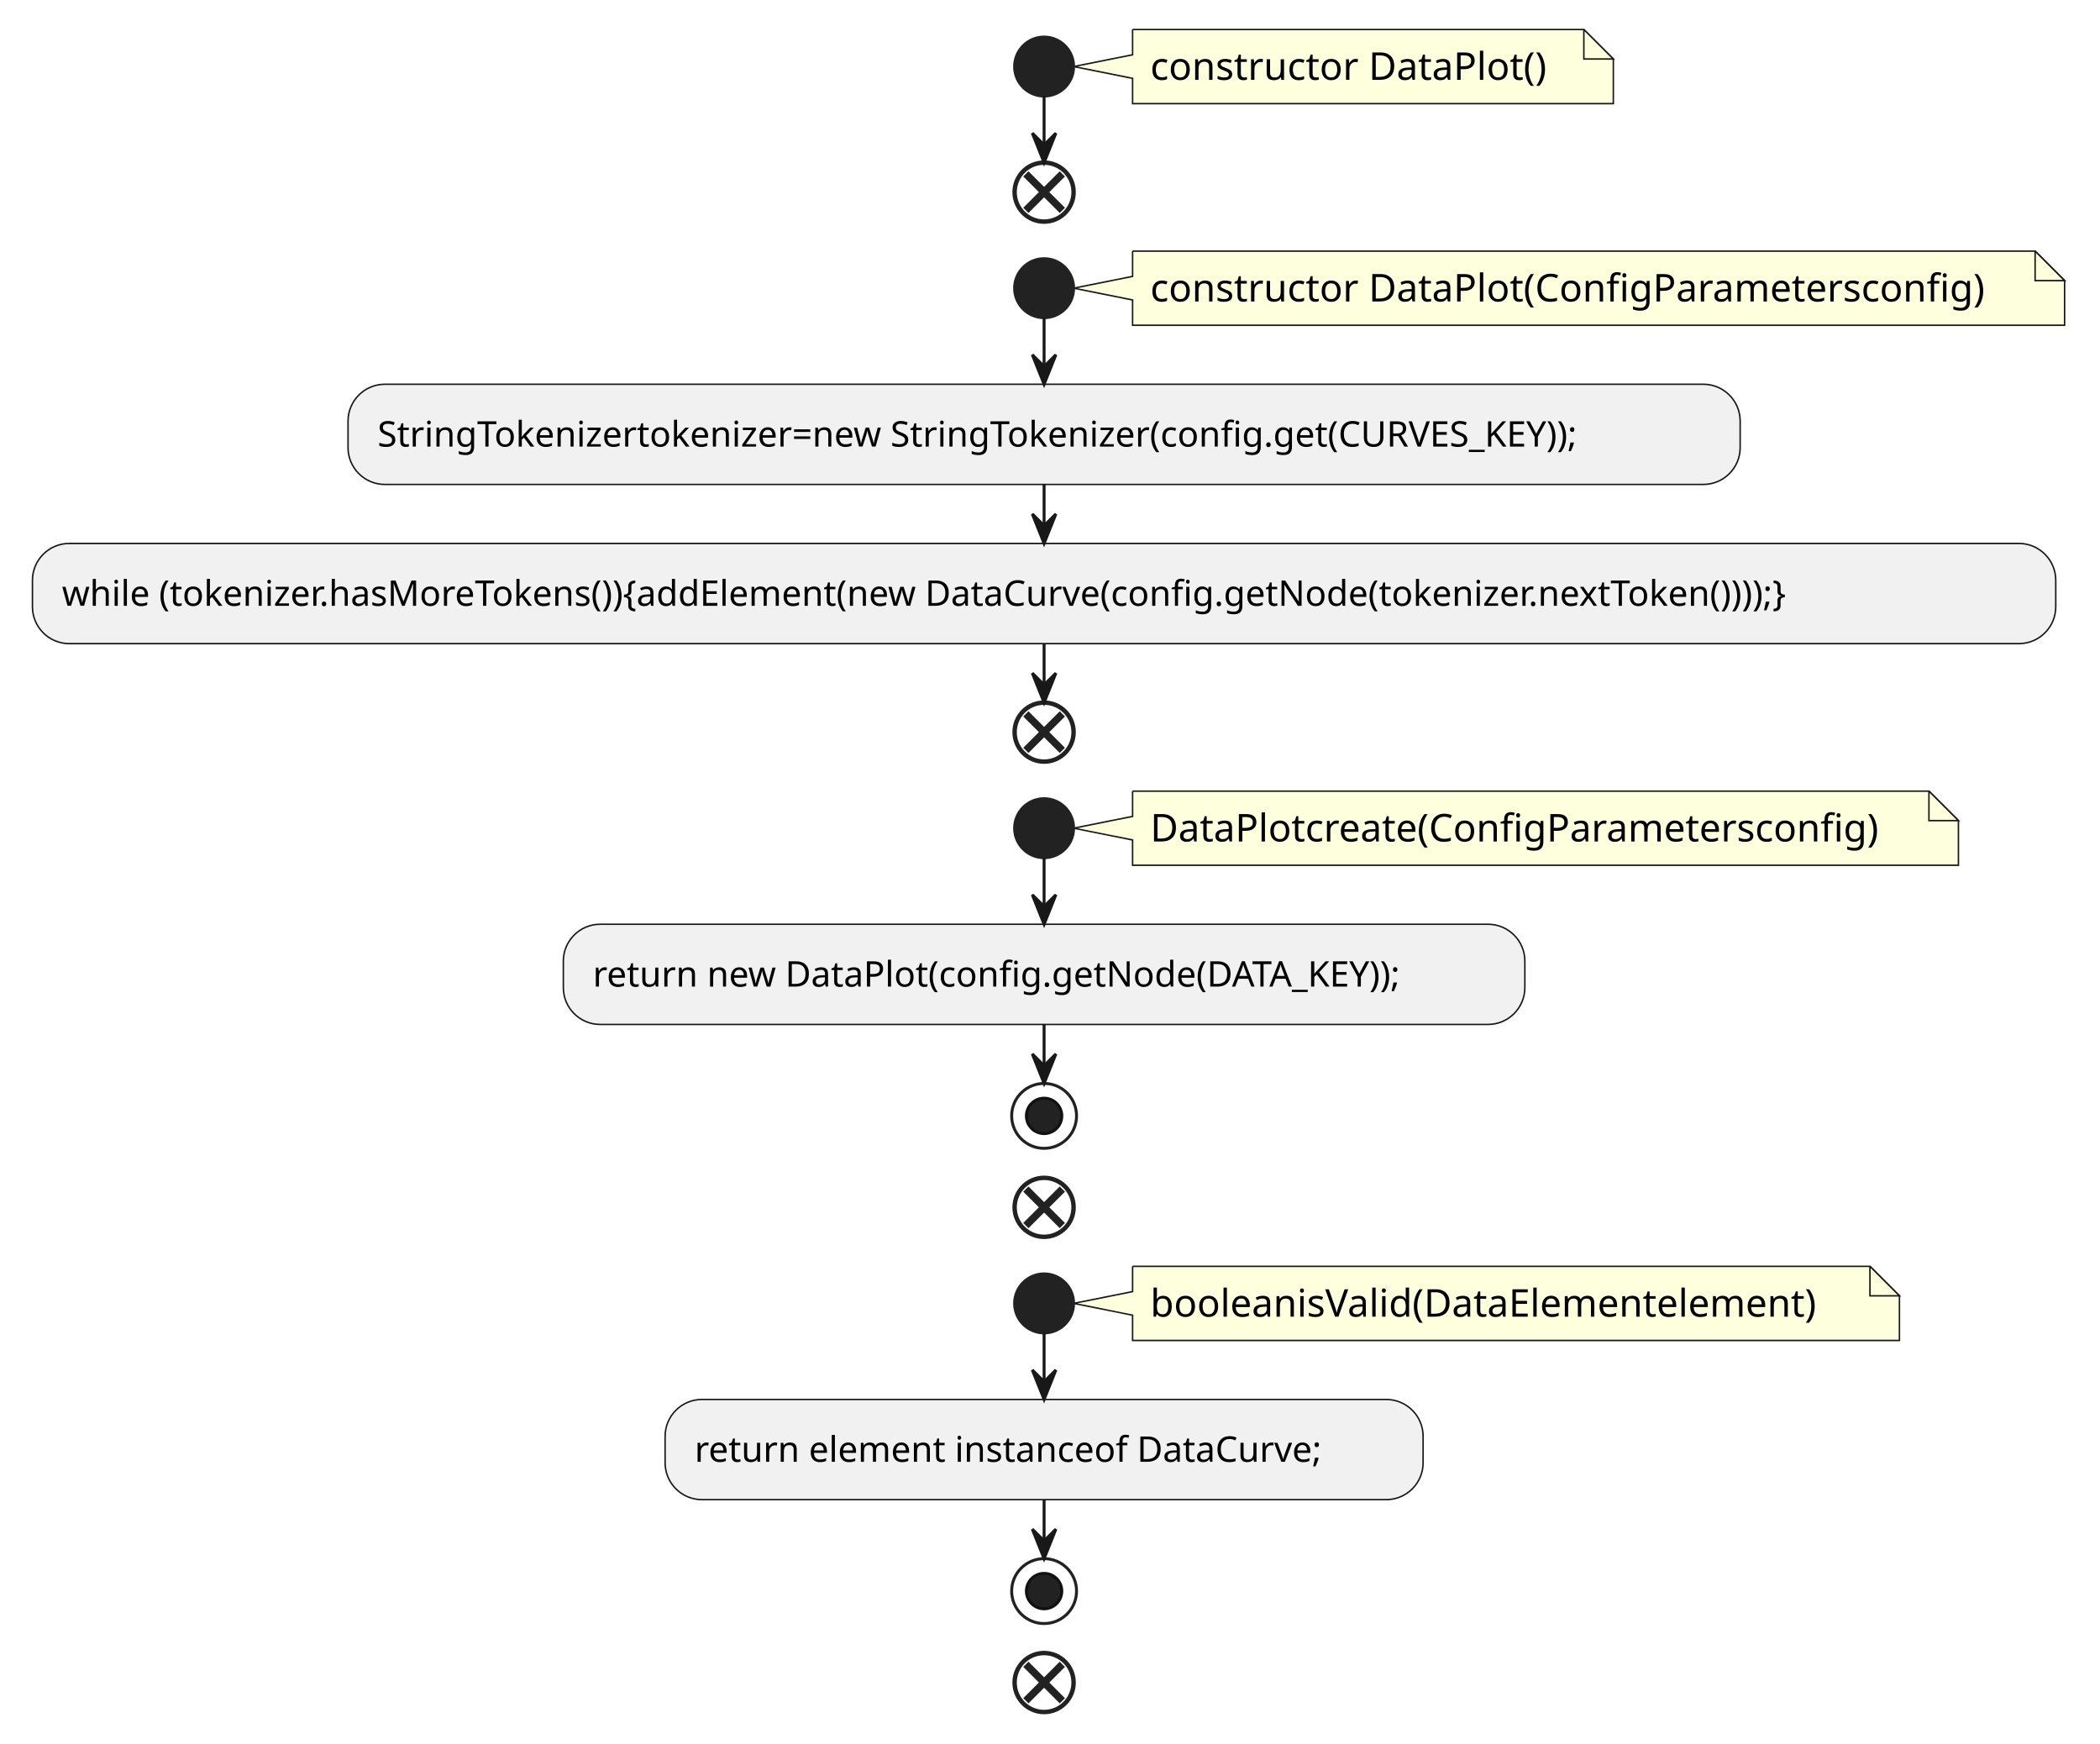
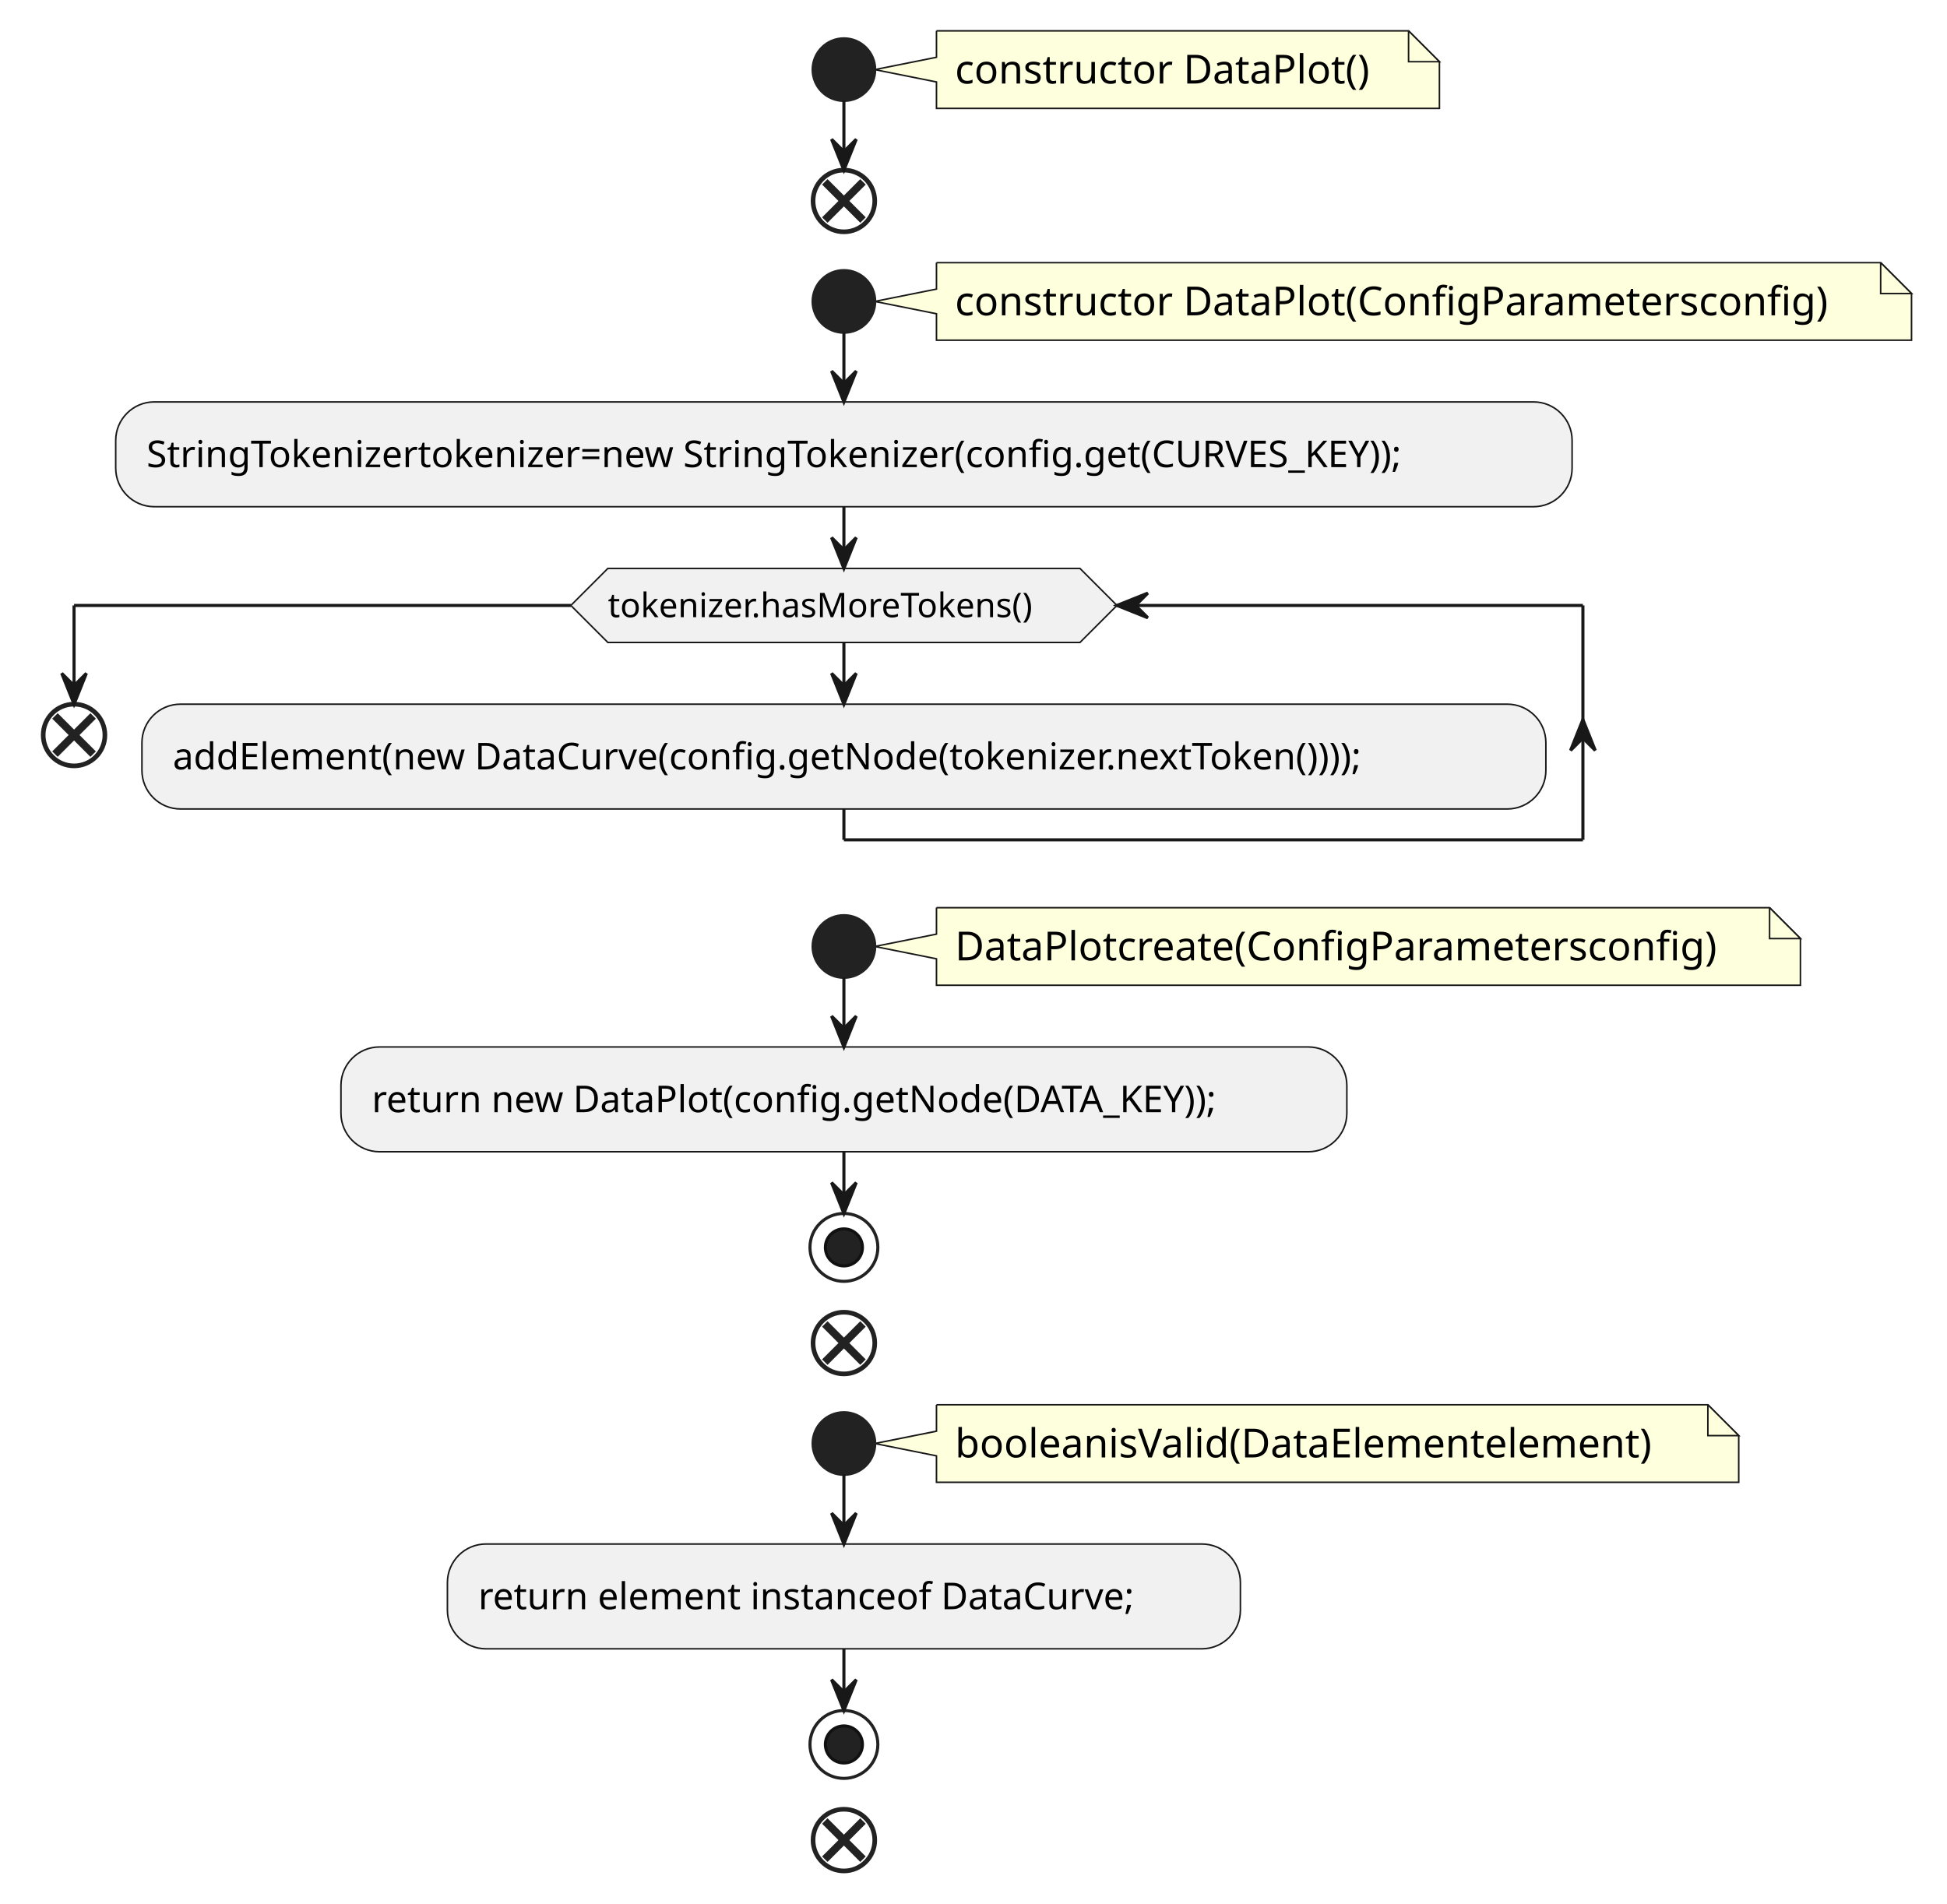
- <svg xmlns="http://www.w3.org/2000/svg" contentStyleType="text/css" height="591px" preserveAspectRatio="none" style="width:712px;height:591px;background:#FFFFFF;" version="1.1" viewBox="0 0 712 591" width="712px" zoomAndPan="magnify">
+ <svg xmlns="http://www.w3.org/2000/svg" contentStyleType="text/css" height="617px" preserveAspectRatio="none" style="width:631px;height:617px;background:#FFFFFF;" version="1.1" viewBox="0 0 631 617" width="631px" zoomAndPan="magnify">
  <defs />
  <g>
-     <path d="M384,10 L384,18.566 L364,22.566 L384,26.566 L384,35.133 A0,0 0 0 0 384,35.133 L547,35.133 A0,0 0 0 0 547,35.133 L547,20 L537,10 L384,10 A0,0 0 0 0 384,10 " fill="#FEFFDD" style="stroke:#181818;stroke-width:0.5;" />
-     <path d="M537,10 L537,20 L547,20 L537,10 " fill="#FEFFDD" style="stroke:#181818;stroke-width:0.5;" />
-     <text fill="#000000" font-family="sans-serif" font-size="13" lengthAdjust="spacing" textLength="142" x="390" y="27.067">constructor DataPlot()</text>
-     <ellipse cx="354" cy="22.566" fill="#222222" rx="10" ry="10" style="stroke:#222222;stroke-width:1.0;" />
-     <ellipse cx="354" cy="65.133" fill="none" rx="10" ry="10" style="stroke:#222222;stroke-width:1.5;" />
-     <line style="stroke:#222222;stroke-width:2.5;" x1="347.813" x2="360.187" y1="58.946" y2="71.32" />
-     <line style="stroke:#222222;stroke-width:2.5;" x1="360.187" x2="347.813" y1="58.946" y2="71.32" />
-     <path d="M384,85.133 L384,93.699 L364,97.699 L384,101.699 L384,110.266 A0,0 0 0 0 384,110.266 L700,110.266 A0,0 0 0 0 700,110.266 L700,95.133 L690,85.133 L384,85.133 A0,0 0 0 0 384,85.133 " fill="#FEFFDD" style="stroke:#181818;stroke-width:0.5;" />
-     <path d="M690,85.133 L690,95.133 L700,95.133 L690,85.133 " fill="#FEFFDD" style="stroke:#181818;stroke-width:0.5;" />
-     <text fill="#000000" font-family="sans-serif" font-size="13" lengthAdjust="spacing" textLength="295" x="390" y="102.2">constructor DataPlot(ConfigParametersconfig)</text>
-     <ellipse cx="354" cy="97.699" fill="#222222" rx="10" ry="10" style="stroke:#222222;stroke-width:1.0;" />
-     <rect fill="#F1F1F1" height="33.969" rx="12.5" ry="12.5" style="stroke:#181818;stroke-width:0.5;" width="472" x="118" y="130.266" />
-     <text fill="#000000" font-family="sans-serif" font-size="12" lengthAdjust="spacing" textLength="452" x="128" y="151.404">StringTokenizertokenizer=new StringTokenizer(config.get(CURVES_KEY));</text>
-     <rect fill="#F1F1F1" height="33.969" rx="12.5" ry="12.5" style="stroke:#181818;stroke-width:0.5;" width="686" x="11" y="184.234" />
-     <text fill="#000000" font-family="sans-serif" font-size="12" lengthAdjust="spacing" textLength="666" x="21" y="205.373">while (tokenizer.hasMoreTokens()){addElement(new DataCurve(config.getNode(tokenizer.nextToken())));}</text>
-     <ellipse cx="354" cy="248.203" fill="none" rx="10" ry="10" style="stroke:#222222;stroke-width:1.5;" />
-     <line style="stroke:#222222;stroke-width:2.5;" x1="347.813" x2="360.187" y1="242.016" y2="254.39" />
-     <line style="stroke:#222222;stroke-width:2.5;" x1="360.187" x2="347.813" y1="242.016" y2="254.39" />
-     <path d="M384,268.203 L384,276.769 L364,280.769 L384,284.769 L384,293.336 A0,0 0 0 0 384,293.336 L664,293.336 A0,0 0 0 0 664,293.336 L664,278.203 L654,268.203 L384,268.203 A0,0 0 0 0 384,268.203 " fill="#FEFFDD" style="stroke:#181818;stroke-width:0.5;" />
-     <path d="M654,268.203 L654,278.203 L664,278.203 L654,268.203 " fill="#FEFFDD" style="stroke:#181818;stroke-width:0.5;" />
-     <text fill="#000000" font-family="sans-serif" font-size="13" lengthAdjust="spacing" textLength="259" x="390" y="285.27">DataPlotcreate(ConfigParametersconfig)</text>
-     <ellipse cx="354" cy="280.769" fill="#222222" rx="10" ry="10" style="stroke:#222222;stroke-width:1.0;" />
-     <rect fill="#F1F1F1" height="33.969" rx="12.5" ry="12.5" style="stroke:#181818;stroke-width:0.5;" width="326" x="191" y="313.336" />
-     <text fill="#000000" font-family="sans-serif" font-size="12" lengthAdjust="spacing" textLength="306" x="201" y="334.475">return new DataPlot(config.getNode(DATA_KEY));</text>
-     <ellipse cx="354" cy="378.305" fill="none" rx="11" ry="11" style="stroke:#222222;stroke-width:1.0;" />
-     <ellipse cx="354" cy="378.305" fill="#222222" rx="6" ry="6" style="stroke:#111111;stroke-width:1.0;" />
-     <ellipse cx="354" cy="409.305" fill="none" rx="10" ry="10" style="stroke:#222222;stroke-width:1.5;" />
-     <line style="stroke:#222222;stroke-width:2.5;" x1="347.813" x2="360.187" y1="403.118" y2="415.492" />
-     <line style="stroke:#222222;stroke-width:2.5;" x1="360.187" x2="347.813" y1="403.118" y2="415.492" />
-     <path d="M384,429.305 L384,437.871 L364,441.871 L384,445.871 L384,454.438 A0,0 0 0 0 384,454.438 L644,454.438 A0,0 0 0 0 644,454.438 L644,439.305 L634,429.305 L384,429.305 A0,0 0 0 0 384,429.305 " fill="#FEFFDD" style="stroke:#181818;stroke-width:0.5;" />
-     <path d="M634,429.305 L634,439.305 L644,439.305 L634,429.305 " fill="#FEFFDD" style="stroke:#181818;stroke-width:0.5;" />
-     <text fill="#000000" font-family="sans-serif" font-size="13" lengthAdjust="spacing" textLength="239" x="390" y="446.372">booleanisValid(DataElementelement)</text>
-     <ellipse cx="354" cy="441.871" fill="#222222" rx="10" ry="10" style="stroke:#222222;stroke-width:1.0;" />
-     <rect fill="#F1F1F1" height="33.969" rx="12.5" ry="12.5" style="stroke:#181818;stroke-width:0.5;" width="257" x="225.5" y="474.438" />
-     <text fill="#000000" font-family="sans-serif" font-size="12" lengthAdjust="spacing" textLength="237" x="235.5" y="495.576">return element instanceof DataCurve;</text>
-     <ellipse cx="354" cy="539.406" fill="none" rx="11" ry="11" style="stroke:#222222;stroke-width:1.0;" />
-     <ellipse cx="354" cy="539.406" fill="#222222" rx="6" ry="6" style="stroke:#111111;stroke-width:1.0;" />
-     <ellipse cx="354" cy="570.406" fill="none" rx="10" ry="10" style="stroke:#222222;stroke-width:1.5;" />
-     <line style="stroke:#222222;stroke-width:2.5;" x1="347.813" x2="360.187" y1="564.219" y2="576.593" />
-     <line style="stroke:#222222;stroke-width:2.5;" x1="360.187" x2="347.813" y1="564.219" y2="576.593" />
-     <line style="stroke:#181818;stroke-width:1.0;" x1="354" x2="354" y1="32.566" y2="55.133" />
-     <polygon fill="#181818" points="350,45.133,354,55.133,358,45.133,354,49.133" style="stroke:#181818;stroke-width:1.0;" />
-     <line style="stroke:#181818;stroke-width:1.0;" x1="354" x2="354" y1="107.699" y2="130.266" />
-     <polygon fill="#181818" points="350,120.266,354,130.266,358,120.266,354,124.266" style="stroke:#181818;stroke-width:1.0;" />
-     <line style="stroke:#181818;stroke-width:1.0;" x1="354" x2="354" y1="164.234" y2="184.234" />
-     <polygon fill="#181818" points="350,174.234,354,184.234,358,174.234,354,178.234" style="stroke:#181818;stroke-width:1.0;" />
-     <line style="stroke:#181818;stroke-width:1.0;" x1="354" x2="354" y1="218.203" y2="238.203" />
-     <polygon fill="#181818" points="350,228.203,354,238.203,358,228.203,354,232.203" style="stroke:#181818;stroke-width:1.0;" />
-     <line style="stroke:#181818;stroke-width:1.0;" x1="354" x2="354" y1="290.769" y2="313.336" />
-     <polygon fill="#181818" points="350,303.336,354,313.336,358,303.336,354,307.336" style="stroke:#181818;stroke-width:1.0;" />
-     <line style="stroke:#181818;stroke-width:1.0;" x1="354" x2="354" y1="347.305" y2="367.305" />
-     <polygon fill="#181818" points="350,357.305,354,367.305,358,357.305,354,361.305" style="stroke:#181818;stroke-width:1.0;" />
-     <line style="stroke:#181818;stroke-width:1.0;" x1="354" x2="354" y1="451.871" y2="474.438" />
-     <polygon fill="#181818" points="350,464.438,354,474.438,358,464.438,354,468.438" style="stroke:#181818;stroke-width:1.0;" />
-     <line style="stroke:#181818;stroke-width:1.0;" x1="354" x2="354" y1="508.406" y2="528.406" />
-     <polygon fill="#181818" points="350,518.406,354,528.406,358,518.406,354,522.406" style="stroke:#181818;stroke-width:1.0;" />
+     <path d="M303.5,10 L303.5,18.566 L283.5,22.566 L303.5,26.566 L303.5,35.133 A0,0 0 0 0 303.5,35.133 L466.5,35.133 A0,0 0 0 0 466.5,35.133 L466.5,20 L456.5,10 L303.5,10 A0,0 0 0 0 303.5,10 " fill="#FEFFDD" style="stroke:#181818;stroke-width:0.5;" />
+     <path d="M456.5,10 L456.5,20 L466.5,20 L456.5,10 " fill="#FEFFDD" style="stroke:#181818;stroke-width:0.5;" />
+     <text fill="#000000" font-family="sans-serif" font-size="13" lengthAdjust="spacing" textLength="142" x="309.5" y="27.067">constructor DataPlot()</text>
+     <ellipse cx="273.5" cy="22.566" fill="#222222" rx="10" ry="10" style="stroke:#222222;stroke-width:1.0;" />
+     <ellipse cx="273.5" cy="65.133" fill="none" rx="10" ry="10" style="stroke:#222222;stroke-width:1.5;" />
+     <line style="stroke:#222222;stroke-width:2.5;" x1="267.313" x2="279.687" y1="58.946" y2="71.32" />
+     <line style="stroke:#222222;stroke-width:2.5;" x1="279.687" x2="267.313" y1="58.946" y2="71.32" />
+     <path d="M303.5,85.133 L303.5,93.699 L283.5,97.699 L303.5,101.699 L303.5,110.266 A0,0 0 0 0 303.5,110.266 L619.5,110.266 A0,0 0 0 0 619.5,110.266 L619.5,95.133 L609.5,85.133 L303.5,85.133 A0,0 0 0 0 303.5,85.133 " fill="#FEFFDD" style="stroke:#181818;stroke-width:0.5;" />
+     <path d="M609.5,85.133 L609.5,95.133 L619.5,95.133 L609.5,85.133 " fill="#FEFFDD" style="stroke:#181818;stroke-width:0.5;" />
+     <text fill="#000000" font-family="sans-serif" font-size="13" lengthAdjust="spacing" textLength="295" x="309.5" y="102.2">constructor DataPlot(ConfigParametersconfig)</text>
+     <ellipse cx="273.5" cy="97.699" fill="#222222" rx="10" ry="10" style="stroke:#222222;stroke-width:1.0;" />
+     <rect fill="#F1F1F1" height="33.969" rx="12.5" ry="12.5" style="stroke:#181818;stroke-width:0.5;" width="472" x="37.5" y="130.266" />
+     <text fill="#000000" font-family="sans-serif" font-size="12" lengthAdjust="spacing" textLength="452" x="47.5" y="151.404">StringTokenizertokenizer=new StringTokenizer(config.get(CURVES_KEY));</text>
+     <rect fill="#F1F1F1" height="33.969" rx="12.5" ry="12.5" style="stroke:#181818;stroke-width:0.5;" width="455" x="46" y="228.234" />
+     <text fill="#000000" font-family="sans-serif" font-size="12" lengthAdjust="spacing" textLength="435" x="56" y="249.373">addElement(new DataCurve(config.getNode(tokenizer.nextToken())));</text>
+     <polygon fill="#F1F1F1" points="197,184.234,350,184.234,362,196.234,350,208.234,197,208.234,185,196.234,197,184.234" style="stroke:#181818;stroke-width:0.5;" />
+     <text fill="#000000" font-family="sans-serif" font-size="11" lengthAdjust="spacing" textLength="153" x="197" y="200.042">tokenizer.hasMoreTokens()</text>
+     <ellipse cx="24" cy="238.234" fill="none" rx="10" ry="10" style="stroke:#222222;stroke-width:1.5;" />
+     <line style="stroke:#222222;stroke-width:2.5;" x1="17.813" x2="30.187" y1="232.047" y2="244.422" />
+     <line style="stroke:#222222;stroke-width:2.5;" x1="30.187" x2="17.813" y1="232.047" y2="244.422" />
+     <path d="M303.5,294.203 L303.5,302.769 L283.5,306.769 L303.5,310.769 L303.5,319.336 A0,0 0 0 0 303.5,319.336 L583.5,319.336 A0,0 0 0 0 583.5,319.336 L583.5,304.203 L573.5,294.203 L303.5,294.203 A0,0 0 0 0 303.5,294.203 " fill="#FEFFDD" style="stroke:#181818;stroke-width:0.5;" />
+     <path d="M573.5,294.203 L573.5,304.203 L583.5,304.203 L573.5,294.203 " fill="#FEFFDD" style="stroke:#181818;stroke-width:0.5;" />
+     <text fill="#000000" font-family="sans-serif" font-size="13" lengthAdjust="spacing" textLength="259" x="309.5" y="311.27">DataPlotcreate(ConfigParametersconfig)</text>
+     <ellipse cx="273.5" cy="306.769" fill="#222222" rx="10" ry="10" style="stroke:#222222;stroke-width:1.0;" />
+     <rect fill="#F1F1F1" height="33.969" rx="12.5" ry="12.5" style="stroke:#181818;stroke-width:0.5;" width="326" x="110.5" y="339.336" />
+     <text fill="#000000" font-family="sans-serif" font-size="12" lengthAdjust="spacing" textLength="306" x="120.5" y="360.475">return new DataPlot(config.getNode(DATA_KEY));</text>
+     <ellipse cx="273.5" cy="404.305" fill="none" rx="11" ry="11" style="stroke:#222222;stroke-width:1.0;" />
+     <ellipse cx="273.5" cy="404.305" fill="#222222" rx="6" ry="6" style="stroke:#111111;stroke-width:1.0;" />
+     <ellipse cx="273.5" cy="435.305" fill="none" rx="10" ry="10" style="stroke:#222222;stroke-width:1.5;" />
+     <line style="stroke:#222222;stroke-width:2.5;" x1="267.313" x2="279.687" y1="429.118" y2="441.492" />
+     <line style="stroke:#222222;stroke-width:2.5;" x1="279.687" x2="267.313" y1="429.118" y2="441.492" />
+     <path d="M303.5,455.305 L303.5,463.871 L283.5,467.871 L303.5,471.871 L303.5,480.438 A0,0 0 0 0 303.5,480.438 L563.5,480.438 A0,0 0 0 0 563.5,480.438 L563.5,465.305 L553.5,455.305 L303.5,455.305 A0,0 0 0 0 303.5,455.305 " fill="#FEFFDD" style="stroke:#181818;stroke-width:0.5;" />
+     <path d="M553.5,455.305 L553.5,465.305 L563.5,465.305 L553.5,455.305 " fill="#FEFFDD" style="stroke:#181818;stroke-width:0.5;" />
+     <text fill="#000000" font-family="sans-serif" font-size="13" lengthAdjust="spacing" textLength="239" x="309.5" y="472.372">booleanisValid(DataElementelement)</text>
+     <ellipse cx="273.5" cy="467.871" fill="#222222" rx="10" ry="10" style="stroke:#222222;stroke-width:1.0;" />
+     <rect fill="#F1F1F1" height="33.969" rx="12.5" ry="12.5" style="stroke:#181818;stroke-width:0.5;" width="257" x="145" y="500.438" />
+     <text fill="#000000" font-family="sans-serif" font-size="12" lengthAdjust="spacing" textLength="237" x="155" y="521.576">return element instanceof DataCurve;</text>
+     <ellipse cx="273.5" cy="565.406" fill="none" rx="11" ry="11" style="stroke:#222222;stroke-width:1.0;" />
+     <ellipse cx="273.5" cy="565.406" fill="#222222" rx="6" ry="6" style="stroke:#111111;stroke-width:1.0;" />
+     <ellipse cx="273.5" cy="596.406" fill="none" rx="10" ry="10" style="stroke:#222222;stroke-width:1.5;" />
+     <line style="stroke:#222222;stroke-width:2.5;" x1="267.313" x2="279.687" y1="590.219" y2="602.593" />
+     <line style="stroke:#222222;stroke-width:2.5;" x1="279.687" x2="267.313" y1="590.219" y2="602.593" />
+     <line style="stroke:#181818;stroke-width:1.0;" x1="273.5" x2="273.5" y1="32.566" y2="55.133" />
+     <polygon fill="#181818" points="269.5,45.133,273.5,55.133,277.5,45.133,273.5,49.133" style="stroke:#181818;stroke-width:1.0;" />
+     <line style="stroke:#181818;stroke-width:1.0;" x1="273.5" x2="273.5" y1="107.699" y2="130.266" />
+     <polygon fill="#181818" points="269.5,120.266,273.5,130.266,277.5,120.266,273.5,124.266" style="stroke:#181818;stroke-width:1.0;" />
+     <line style="stroke:#181818;stroke-width:1.0;" x1="273.5" x2="273.5" y1="208.234" y2="228.234" />
+     <polygon fill="#181818" points="269.5,218.234,273.5,228.234,277.5,218.234,273.5,222.234" style="stroke:#181818;stroke-width:1.0;" />
+     <line style="stroke:#181818;stroke-width:1.0;" x1="273.5" x2="273.5" y1="262.203" y2="272.203" />
+     <line style="stroke:#181818;stroke-width:1.0;" x1="273.5" x2="513" y1="272.203" y2="272.203" />
+     <polygon fill="#181818" points="509,243.219,513,233.219,517,243.219,513,239.219" style="stroke:#181818;stroke-width:1.0;" />
+     <line style="stroke:#181818;stroke-width:1.0;" x1="513" x2="513" y1="196.234" y2="272.203" />
+     <line style="stroke:#181818;stroke-width:1.0;" x1="513" x2="362" y1="196.234" y2="196.234" />
+     <polygon fill="#181818" points="372,192.234,362,196.234,372,200.234,368,196.234" style="stroke:#181818;stroke-width:1.0;" />
+     <line style="stroke:#181818;stroke-width:1.0;" x1="185" x2="24" y1="196.234" y2="196.234" />
+     <line style="stroke:#181818;stroke-width:1.0;" x1="24" x2="24" y1="196.234" y2="228.234" />
+     <polygon fill="#181818" points="20,218.234,24,228.234,28,218.234,24,222.234" style="stroke:#181818;stroke-width:1.0;" />
+     <line style="stroke:#181818;stroke-width:1.0;" x1="273.5" x2="273.5" y1="164.234" y2="184.234" />
+     <polygon fill="#181818" points="269.5,174.234,273.5,184.234,277.5,174.234,273.5,178.234" style="stroke:#181818;stroke-width:1.0;" />
+     <line style="stroke:#181818;stroke-width:1.0;" x1="273.5" x2="273.5" y1="316.769" y2="339.336" />
+     <polygon fill="#181818" points="269.5,329.336,273.5,339.336,277.5,329.336,273.5,333.336" style="stroke:#181818;stroke-width:1.0;" />
+     <line style="stroke:#181818;stroke-width:1.0;" x1="273.5" x2="273.5" y1="373.305" y2="393.305" />
+     <polygon fill="#181818" points="269.5,383.305,273.5,393.305,277.5,383.305,273.5,387.305" style="stroke:#181818;stroke-width:1.0;" />
+     <line style="stroke:#181818;stroke-width:1.0;" x1="273.5" x2="273.5" y1="477.871" y2="500.438" />
+     <polygon fill="#181818" points="269.5,490.438,273.5,500.438,277.5,490.438,273.5,494.438" style="stroke:#181818;stroke-width:1.0;" />
+     <line style="stroke:#181818;stroke-width:1.0;" x1="273.5" x2="273.5" y1="534.406" y2="554.406" />
+     <polygon fill="#181818" points="269.5,544.406,273.5,554.406,277.5,544.406,273.5,548.406" style="stroke:#181818;stroke-width:1.0;" />
  </g>
</svg>
